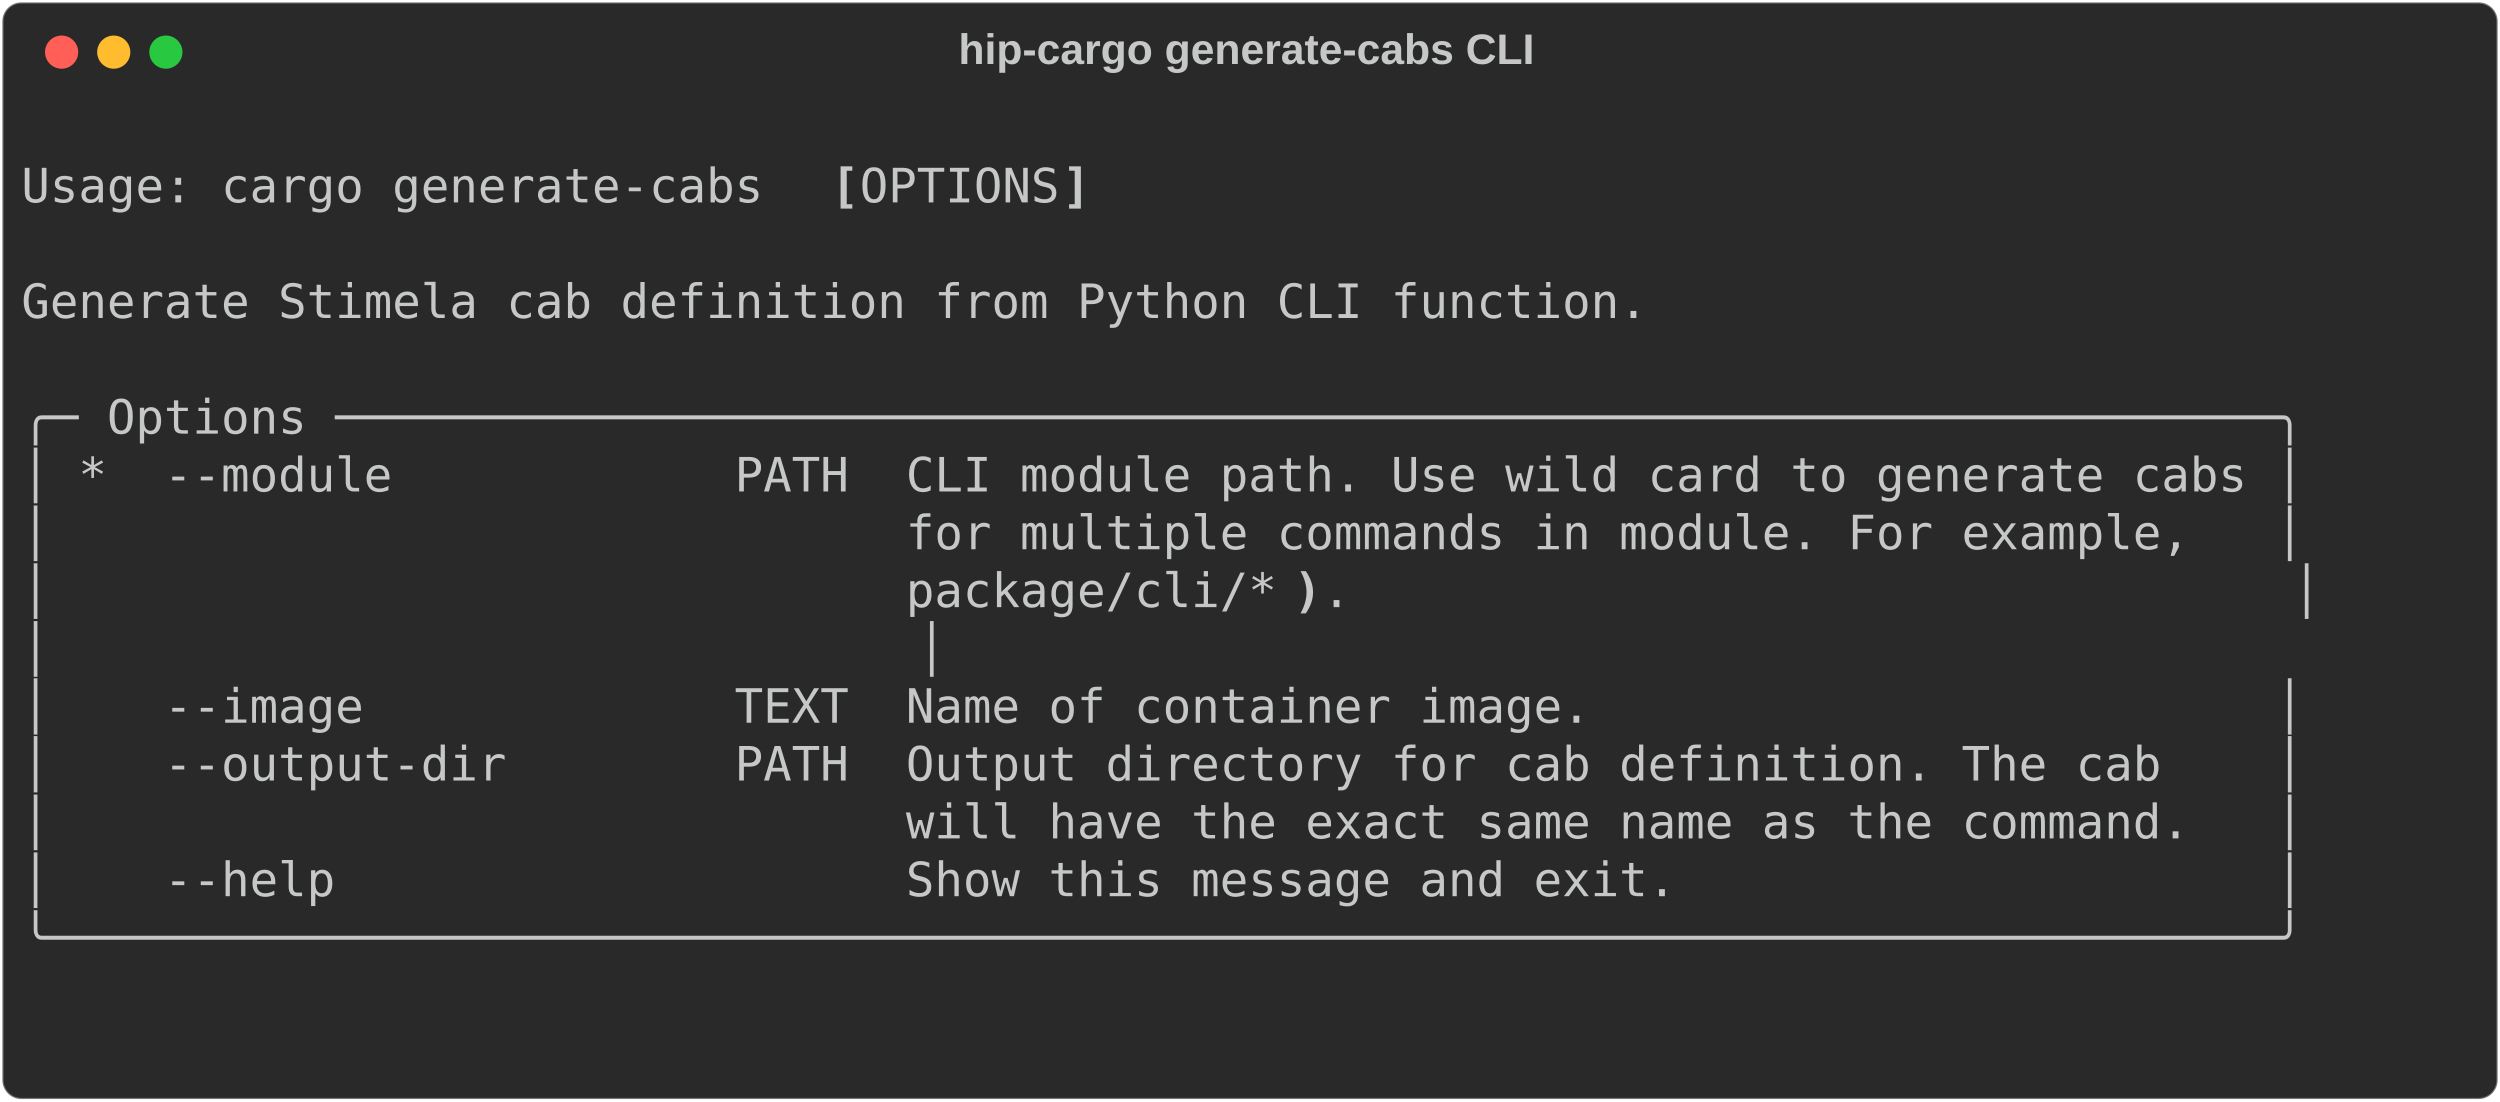
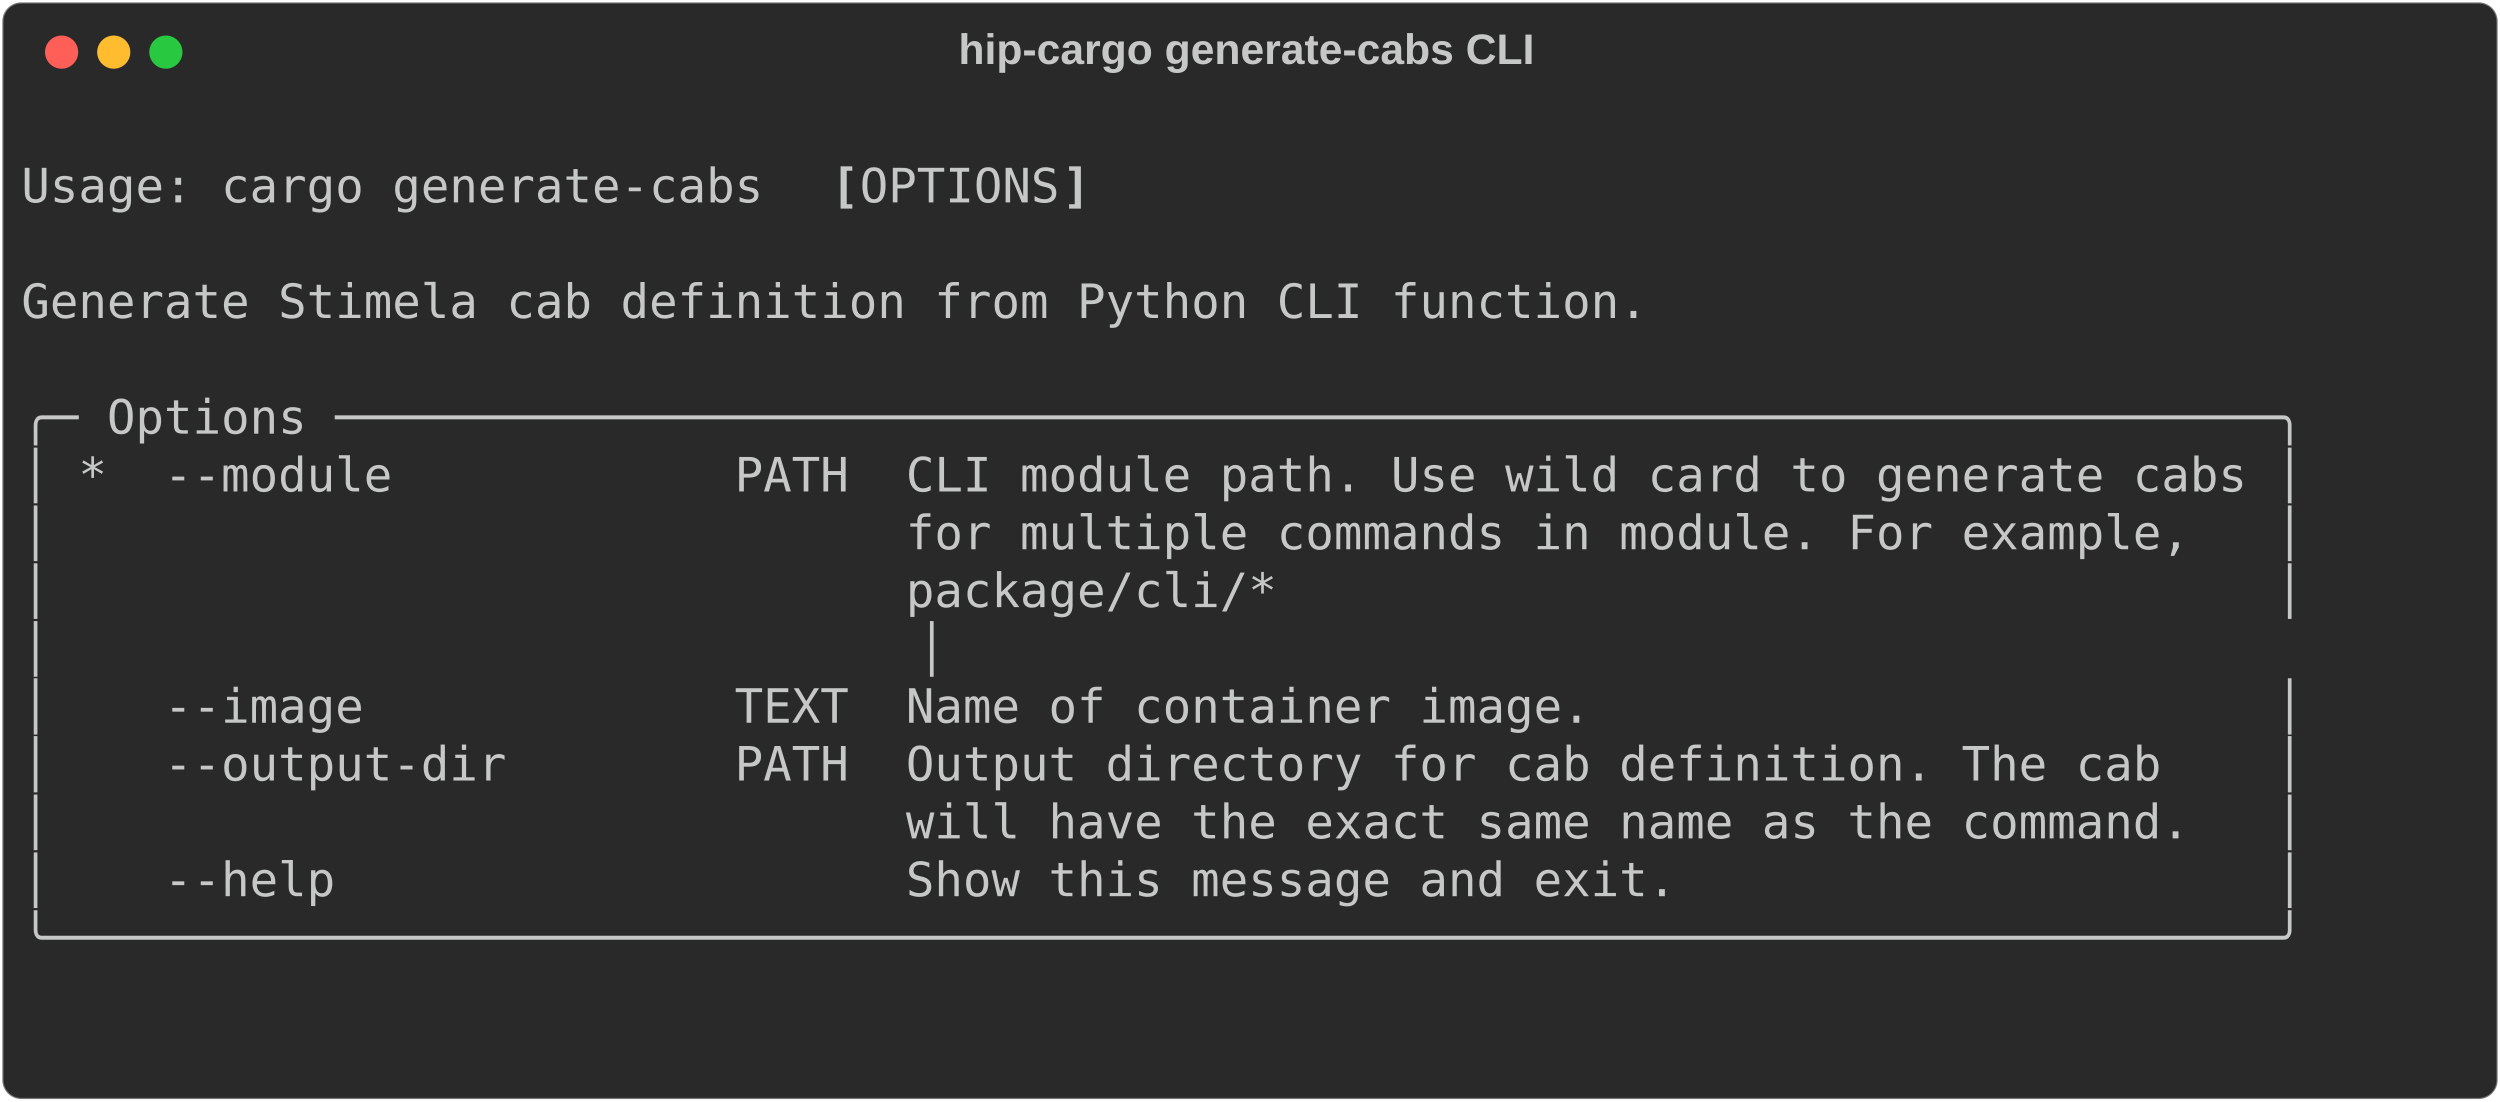
<svg xmlns="http://www.w3.org/2000/svg" class="rich-terminal" viewBox="0 0 1055 464.8">
  <style>

    @font-face {
        font-family: "Fira Code";
        src: local("FiraCode-Regular"),
                url("https://cdnjs.cloudflare.com/ajax/libs/firacode/6.2.0/woff2/FiraCode-Regular.woff2") format("woff2"),
                url("https://cdnjs.cloudflare.com/ajax/libs/firacode/6.2.0/woff/FiraCode-Regular.woff") format("woff");
        font-style: normal;
        font-weight: 400;
    }
    @font-face {
        font-family: "Fira Code";
        src: local("FiraCode-Bold"),
                url("https://cdnjs.cloudflare.com/ajax/libs/firacode/6.2.0/woff2/FiraCode-Bold.woff2") format("woff2"),
                url("https://cdnjs.cloudflare.com/ajax/libs/firacode/6.2.0/woff/FiraCode-Bold.woff") format("woff");
        font-style: bold;
        font-weight: 700;
    }

-     .terminal-2864973470-matrix {
+     .terminal-46528186-matrix {
        font-family: Fira Code, monospace;
        font-size: 20px;
        line-height: 24.4px;
        font-variant-east-asian: full-width;
    }

-     .terminal-2864973470-title {
+     .terminal-46528186-title {
        font-size: 18px;
        font-weight: bold;
        font-family: arial;
    }

-     .terminal-2864973470-r1 { fill: #c5c8c6 }
- .terminal-2864973470-r2 { fill: #c5c8c6;font-weight: bold }
+     .terminal-46528186-r1 { fill: #c5c8c6 }
+ .terminal-46528186-r2 { fill: #c5c8c6;font-weight: bold }
    </style>
  <defs>
-     <clipPath id="terminal-2864973470-clip-terminal">
+     <clipPath id="terminal-46528186-clip-terminal">
      <rect x="0" y="0" width="1036.0" height="413.8" />
    </clipPath>
-     <clipPath id="terminal-2864973470-line-0">
+     <clipPath id="terminal-46528186-line-0">
      <rect x="0" y="1.5" width="1037" height="24.65" />
    </clipPath>
-     <clipPath id="terminal-2864973470-line-1">
+     <clipPath id="terminal-46528186-line-1">
      <rect x="0" y="25.9" width="1037" height="24.65" />
    </clipPath>
-     <clipPath id="terminal-2864973470-line-2">
+     <clipPath id="terminal-46528186-line-2">
      <rect x="0" y="50.3" width="1037" height="24.65" />
    </clipPath>
-     <clipPath id="terminal-2864973470-line-3">
+     <clipPath id="terminal-46528186-line-3">
      <rect x="0" y="74.7" width="1037" height="24.65" />
    </clipPath>
-     <clipPath id="terminal-2864973470-line-4">
+     <clipPath id="terminal-46528186-line-4">
      <rect x="0" y="99.1" width="1037" height="24.65" />
    </clipPath>
-     <clipPath id="terminal-2864973470-line-5">
+     <clipPath id="terminal-46528186-line-5">
      <rect x="0" y="123.5" width="1037" height="24.65" />
    </clipPath>
-     <clipPath id="terminal-2864973470-line-6">
+     <clipPath id="terminal-46528186-line-6">
      <rect x="0" y="147.9" width="1037" height="24.65" />
    </clipPath>
-     <clipPath id="terminal-2864973470-line-7">
+     <clipPath id="terminal-46528186-line-7">
      <rect x="0" y="172.3" width="1037" height="24.65" />
    </clipPath>
-     <clipPath id="terminal-2864973470-line-8">
+     <clipPath id="terminal-46528186-line-8">
      <rect x="0" y="196.7" width="1037" height="24.65" />
    </clipPath>
-     <clipPath id="terminal-2864973470-line-9">
+     <clipPath id="terminal-46528186-line-9">
      <rect x="0" y="221.1" width="1037" height="24.65" />
    </clipPath>
-     <clipPath id="terminal-2864973470-line-10">
+     <clipPath id="terminal-46528186-line-10">
      <rect x="0" y="245.5" width="1037" height="24.65" />
    </clipPath>
-     <clipPath id="terminal-2864973470-line-11">
+     <clipPath id="terminal-46528186-line-11">
      <rect x="0" y="269.9" width="1037" height="24.65" />
    </clipPath>
-     <clipPath id="terminal-2864973470-line-12">
+     <clipPath id="terminal-46528186-line-12">
      <rect x="0" y="294.3" width="1037" height="24.65" />
    </clipPath>
-     <clipPath id="terminal-2864973470-line-13">
+     <clipPath id="terminal-46528186-line-13">
      <rect x="0" y="318.7" width="1037" height="24.65" />
    </clipPath>
-     <clipPath id="terminal-2864973470-line-14">
+     <clipPath id="terminal-46528186-line-14">
      <rect x="0" y="343.1" width="1037" height="24.65" />
    </clipPath>
-     <clipPath id="terminal-2864973470-line-15">
+     <clipPath id="terminal-46528186-line-15">
      <rect x="0" y="367.5" width="1037" height="24.65" />
    </clipPath>
  </defs>
  <rect fill="#292929" stroke="rgba(255,255,255,0.35)" stroke-width="1" x="1" y="1" width="1053" height="462.8" rx="8" />
-   <text class="terminal-2864973470-title" fill="#c5c8c6" text-anchor="middle" x="526" y="27">hip-cargo generate-cabs CLI</text>
+   <text class="terminal-46528186-title" fill="#c5c8c6" text-anchor="middle" x="526" y="27">hip-cargo generate-cabs CLI</text>
  <g transform="translate(26,22)">
    <circle cx="0" cy="0" r="7" fill="#ff5f57" />
    <circle cx="22" cy="0" r="7" fill="#febc2e" />
    <circle cx="44" cy="0" r="7" fill="#28c840" />
  </g>
-   <g transform="translate(9, 41)" clip-path="url(#terminal-2864973470-clip-terminal)">
-     <g class="terminal-2864973470-matrix">
-       <text class="terminal-2864973470-r1" x="1037" y="20" textLength="12.2" clip-path="url(#terminal-2864973470-line-0)">
+   <g transform="translate(9, 41)" clip-path="url(#terminal-46528186-clip-terminal)">
+     <g class="terminal-46528186-matrix">
+       <text class="terminal-46528186-r1" x="1037" y="20" textLength="12.2" clip-path="url(#terminal-46528186-line-0)">
</text>
-       <text class="terminal-2864973470-r1" x="0" y="44.4" textLength="341.6" clip-path="url(#terminal-2864973470-line-1)"> Usage: cargo generate-cabs </text>
-       <text class="terminal-2864973470-r2" x="341.6" y="44.4" textLength="12.2" clip-path="url(#terminal-2864973470-line-1)">[</text>
-       <text class="terminal-2864973470-r1" x="353.8" y="44.4" textLength="85.4" clip-path="url(#terminal-2864973470-line-1)">OPTIONS</text>
-       <text class="terminal-2864973470-r2" x="439.2" y="44.4" textLength="12.2" clip-path="url(#terminal-2864973470-line-1)">]</text>
-       <text class="terminal-2864973470-r1" x="1037" y="44.4" textLength="12.2" clip-path="url(#terminal-2864973470-line-1)">
+       <text class="terminal-46528186-r1" x="0" y="44.4" textLength="341.6" clip-path="url(#terminal-46528186-line-1)"> Usage: cargo generate-cabs </text>
+       <text class="terminal-46528186-r2" x="341.6" y="44.4" textLength="12.2" clip-path="url(#terminal-46528186-line-1)">[</text>
+       <text class="terminal-46528186-r1" x="353.8" y="44.4" textLength="85.4" clip-path="url(#terminal-46528186-line-1)">OPTIONS</text>
+       <text class="terminal-46528186-r2" x="439.2" y="44.4" textLength="12.2" clip-path="url(#terminal-46528186-line-1)">]</text>
+       <text class="terminal-46528186-r1" x="1037" y="44.4" textLength="12.2" clip-path="url(#terminal-46528186-line-1)">
</text>
-       <text class="terminal-2864973470-r1" x="1037" y="68.8" textLength="12.2" clip-path="url(#terminal-2864973470-line-2)">
+       <text class="terminal-46528186-r1" x="1037" y="68.8" textLength="12.2" clip-path="url(#terminal-46528186-line-2)">
</text>
-       <text class="terminal-2864973470-r1" x="0" y="93.2" textLength="976" clip-path="url(#terminal-2864973470-line-3)"> Generate Stimela cab definition from Python CLI function.                      </text>
-       <text class="terminal-2864973470-r1" x="1037" y="93.2" textLength="12.2" clip-path="url(#terminal-2864973470-line-3)">
+       <text class="terminal-46528186-r1" x="0" y="93.2" textLength="976" clip-path="url(#terminal-46528186-line-3)"> Generate Stimela cab definition from Python CLI function.                      </text>
+       <text class="terminal-46528186-r1" x="1037" y="93.2" textLength="12.2" clip-path="url(#terminal-46528186-line-3)">
</text>
-       <text class="terminal-2864973470-r1" x="1037" y="117.6" textLength="12.2" clip-path="url(#terminal-2864973470-line-4)">
+       <text class="terminal-46528186-r1" x="1037" y="117.6" textLength="12.2" clip-path="url(#terminal-46528186-line-4)">
</text>
-       <text class="terminal-2864973470-r1" x="0" y="142" textLength="976" clip-path="url(#terminal-2864973470-line-5)">╭─ Options ────────────────────────────────────────────────────────────────────╮</text>
-       <text class="terminal-2864973470-r1" x="1037" y="142" textLength="12.2" clip-path="url(#terminal-2864973470-line-5)">
+       <text class="terminal-46528186-r1" x="0" y="142" textLength="976" clip-path="url(#terminal-46528186-line-5)">╭─ Options ────────────────────────────────────────────────────────────────────╮</text>
+       <text class="terminal-46528186-r1" x="1037" y="142" textLength="12.2" clip-path="url(#terminal-46528186-line-5)">
</text>
-       <text class="terminal-2864973470-r1" x="0" y="166.4" textLength="976" clip-path="url(#terminal-2864973470-line-6)">│ *  --module            PATH  CLI module path. Use wild card to generate cabs │</text>
-       <text class="terminal-2864973470-r1" x="1037" y="166.4" textLength="12.2" clip-path="url(#terminal-2864973470-line-6)">
+       <text class="terminal-46528186-r1" x="0" y="166.4" textLength="976" clip-path="url(#terminal-46528186-line-6)">│ *  --module            PATH  CLI module path. Use wild card to generate cabs │</text>
+       <text class="terminal-46528186-r1" x="1037" y="166.4" textLength="12.2" clip-path="url(#terminal-46528186-line-6)">
</text>
-       <text class="terminal-2864973470-r1" x="0" y="190.8" textLength="976" clip-path="url(#terminal-2864973470-line-7)">│                              for multiple commands in module. For example,   │</text>
-       <text class="terminal-2864973470-r1" x="1037" y="190.8" textLength="12.2" clip-path="url(#terminal-2864973470-line-7)">
+       <text class="terminal-46528186-r1" x="0" y="190.8" textLength="976" clip-path="url(#terminal-46528186-line-7)">│                              for multiple commands in module. For example,   │</text>
+       <text class="terminal-46528186-r1" x="1037" y="190.8" textLength="12.2" clip-path="url(#terminal-46528186-line-7)">
</text>
-       <text class="terminal-2864973470-r1" x="0" y="215.2" textLength="536.8" clip-path="url(#terminal-2864973470-line-8)">│                              package/cli/*</text>
-       <text class="terminal-2864973470-r2" x="536.8" y="215.2" textLength="12.2" clip-path="url(#terminal-2864973470-line-8)">)</text>
-       <text class="terminal-2864973470-r1" x="549" y="215.2" textLength="427" clip-path="url(#terminal-2864973470-line-8)">.                                 │</text>
-       <text class="terminal-2864973470-r1" x="1037" y="215.2" textLength="12.2" clip-path="url(#terminal-2864973470-line-8)">
+       <text class="terminal-46528186-r1" x="0" y="215.2" textLength="976" clip-path="url(#terminal-46528186-line-8)">│                              package/cli/*                                   │</text>
+       <text class="terminal-46528186-r1" x="1037" y="215.2" textLength="12.2" clip-path="url(#terminal-46528186-line-8)">
</text>
-       <text class="terminal-2864973470-r1" x="0" y="239.6" textLength="378.2" clip-path="url(#terminal-2864973470-line-9)">│                              </text>
-       <text class="terminal-2864973470-r1" x="378.2" y="239.6" textLength="475.8" clip-path="url(#terminal-2864973470-line-9)">                                      │</text>
-       <text class="terminal-2864973470-r1" x="1037" y="239.6" textLength="12.2" clip-path="url(#terminal-2864973470-line-9)">
+       <text class="terminal-46528186-r1" x="0" y="239.6" textLength="378.2" clip-path="url(#terminal-46528186-line-9)">│                              </text>
+       <text class="terminal-46528186-r1" x="378.2" y="239.6" textLength="475.8" clip-path="url(#terminal-46528186-line-9)">                                      │</text>
+       <text class="terminal-46528186-r1" x="1037" y="239.6" textLength="12.2" clip-path="url(#terminal-46528186-line-9)">
</text>
-       <text class="terminal-2864973470-r1" x="0" y="264" textLength="976" clip-path="url(#terminal-2864973470-line-10)">│    --image             TEXT  Name of container image.                        │</text>
-       <text class="terminal-2864973470-r1" x="1037" y="264" textLength="12.2" clip-path="url(#terminal-2864973470-line-10)">
+       <text class="terminal-46528186-r1" x="0" y="264" textLength="976" clip-path="url(#terminal-46528186-line-10)">│    --image             TEXT  Name of container image.                        │</text>
+       <text class="terminal-46528186-r1" x="1037" y="264" textLength="12.2" clip-path="url(#terminal-46528186-line-10)">
</text>
-       <text class="terminal-2864973470-r1" x="0" y="288.4" textLength="976" clip-path="url(#terminal-2864973470-line-11)">│    --output-dir        PATH  Output directory for cab definition. The cab    │</text>
-       <text class="terminal-2864973470-r1" x="1037" y="288.4" textLength="12.2" clip-path="url(#terminal-2864973470-line-11)">
+       <text class="terminal-46528186-r1" x="0" y="288.4" textLength="976" clip-path="url(#terminal-46528186-line-11)">│    --output-dir        PATH  Output directory for cab definition. The cab    │</text>
+       <text class="terminal-46528186-r1" x="1037" y="288.4" textLength="12.2" clip-path="url(#terminal-46528186-line-11)">
</text>
-       <text class="terminal-2864973470-r1" x="0" y="312.8" textLength="976" clip-path="url(#terminal-2864973470-line-12)">│                              will have the exact same name as the command.   │</text>
-       <text class="terminal-2864973470-r1" x="1037" y="312.8" textLength="12.2" clip-path="url(#terminal-2864973470-line-12)">
+       <text class="terminal-46528186-r1" x="0" y="312.8" textLength="976" clip-path="url(#terminal-46528186-line-12)">│                              will have the exact same name as the command.   │</text>
+       <text class="terminal-46528186-r1" x="1037" y="312.8" textLength="12.2" clip-path="url(#terminal-46528186-line-12)">
</text>
-       <text class="terminal-2864973470-r1" x="0" y="337.2" textLength="976" clip-path="url(#terminal-2864973470-line-13)">│    --help                    Show this message and exit.                     │</text>
-       <text class="terminal-2864973470-r1" x="1037" y="337.2" textLength="12.2" clip-path="url(#terminal-2864973470-line-13)">
+       <text class="terminal-46528186-r1" x="0" y="337.2" textLength="976" clip-path="url(#terminal-46528186-line-13)">│    --help                    Show this message and exit.                     │</text>
+       <text class="terminal-46528186-r1" x="1037" y="337.2" textLength="12.2" clip-path="url(#terminal-46528186-line-13)">
</text>
-       <text class="terminal-2864973470-r1" x="0" y="361.6" textLength="976" clip-path="url(#terminal-2864973470-line-14)">╰──────────────────────────────────────────────────────────────────────────────╯</text>
-       <text class="terminal-2864973470-r1" x="1037" y="361.6" textLength="12.2" clip-path="url(#terminal-2864973470-line-14)">
+       <text class="terminal-46528186-r1" x="0" y="361.6" textLength="976" clip-path="url(#terminal-46528186-line-14)">╰──────────────────────────────────────────────────────────────────────────────╯</text>
+       <text class="terminal-46528186-r1" x="1037" y="361.6" textLength="12.2" clip-path="url(#terminal-46528186-line-14)">
</text>
-       <text class="terminal-2864973470-r1" x="1037" y="386" textLength="12.2" clip-path="url(#terminal-2864973470-line-15)">
+       <text class="terminal-46528186-r1" x="1037" y="386" textLength="12.2" clip-path="url(#terminal-46528186-line-15)">
</text>
-       <text class="terminal-2864973470-r1" x="1037" y="410.4" textLength="12.2" clip-path="url(#terminal-2864973470-line-16)">
+       <text class="terminal-46528186-r1" x="1037" y="410.4" textLength="12.2" clip-path="url(#terminal-46528186-line-16)">
</text>
    </g>
  </g>
</svg>
